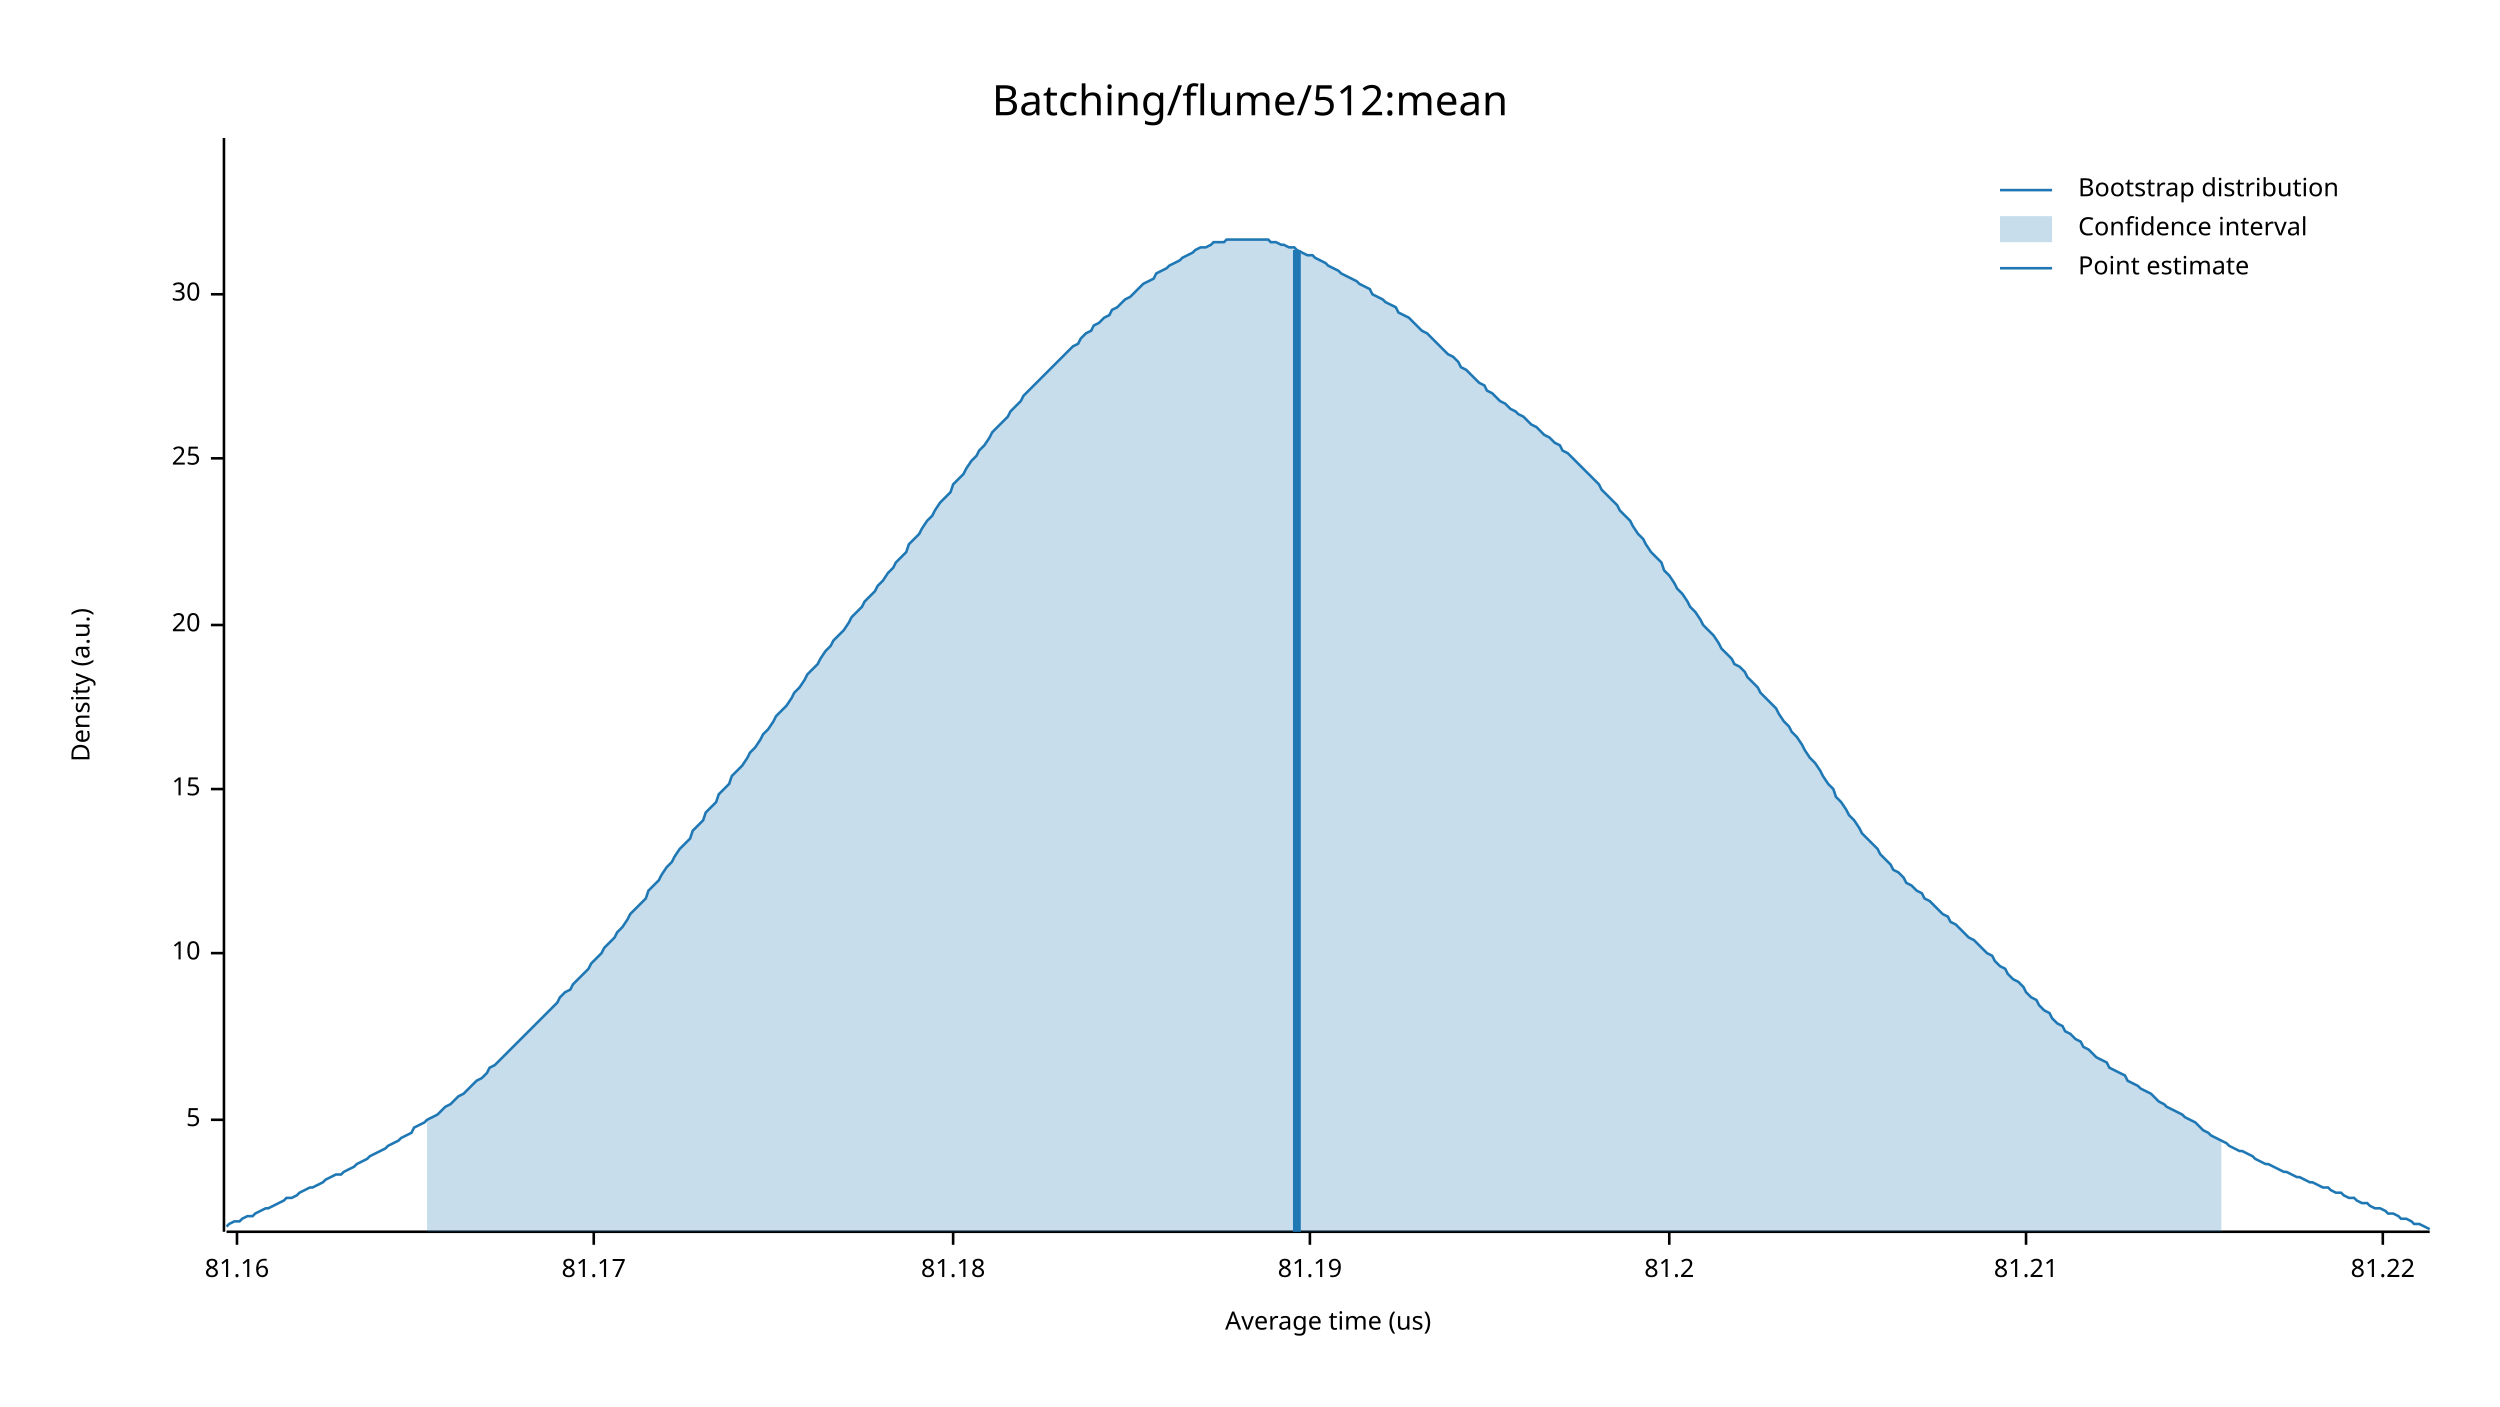
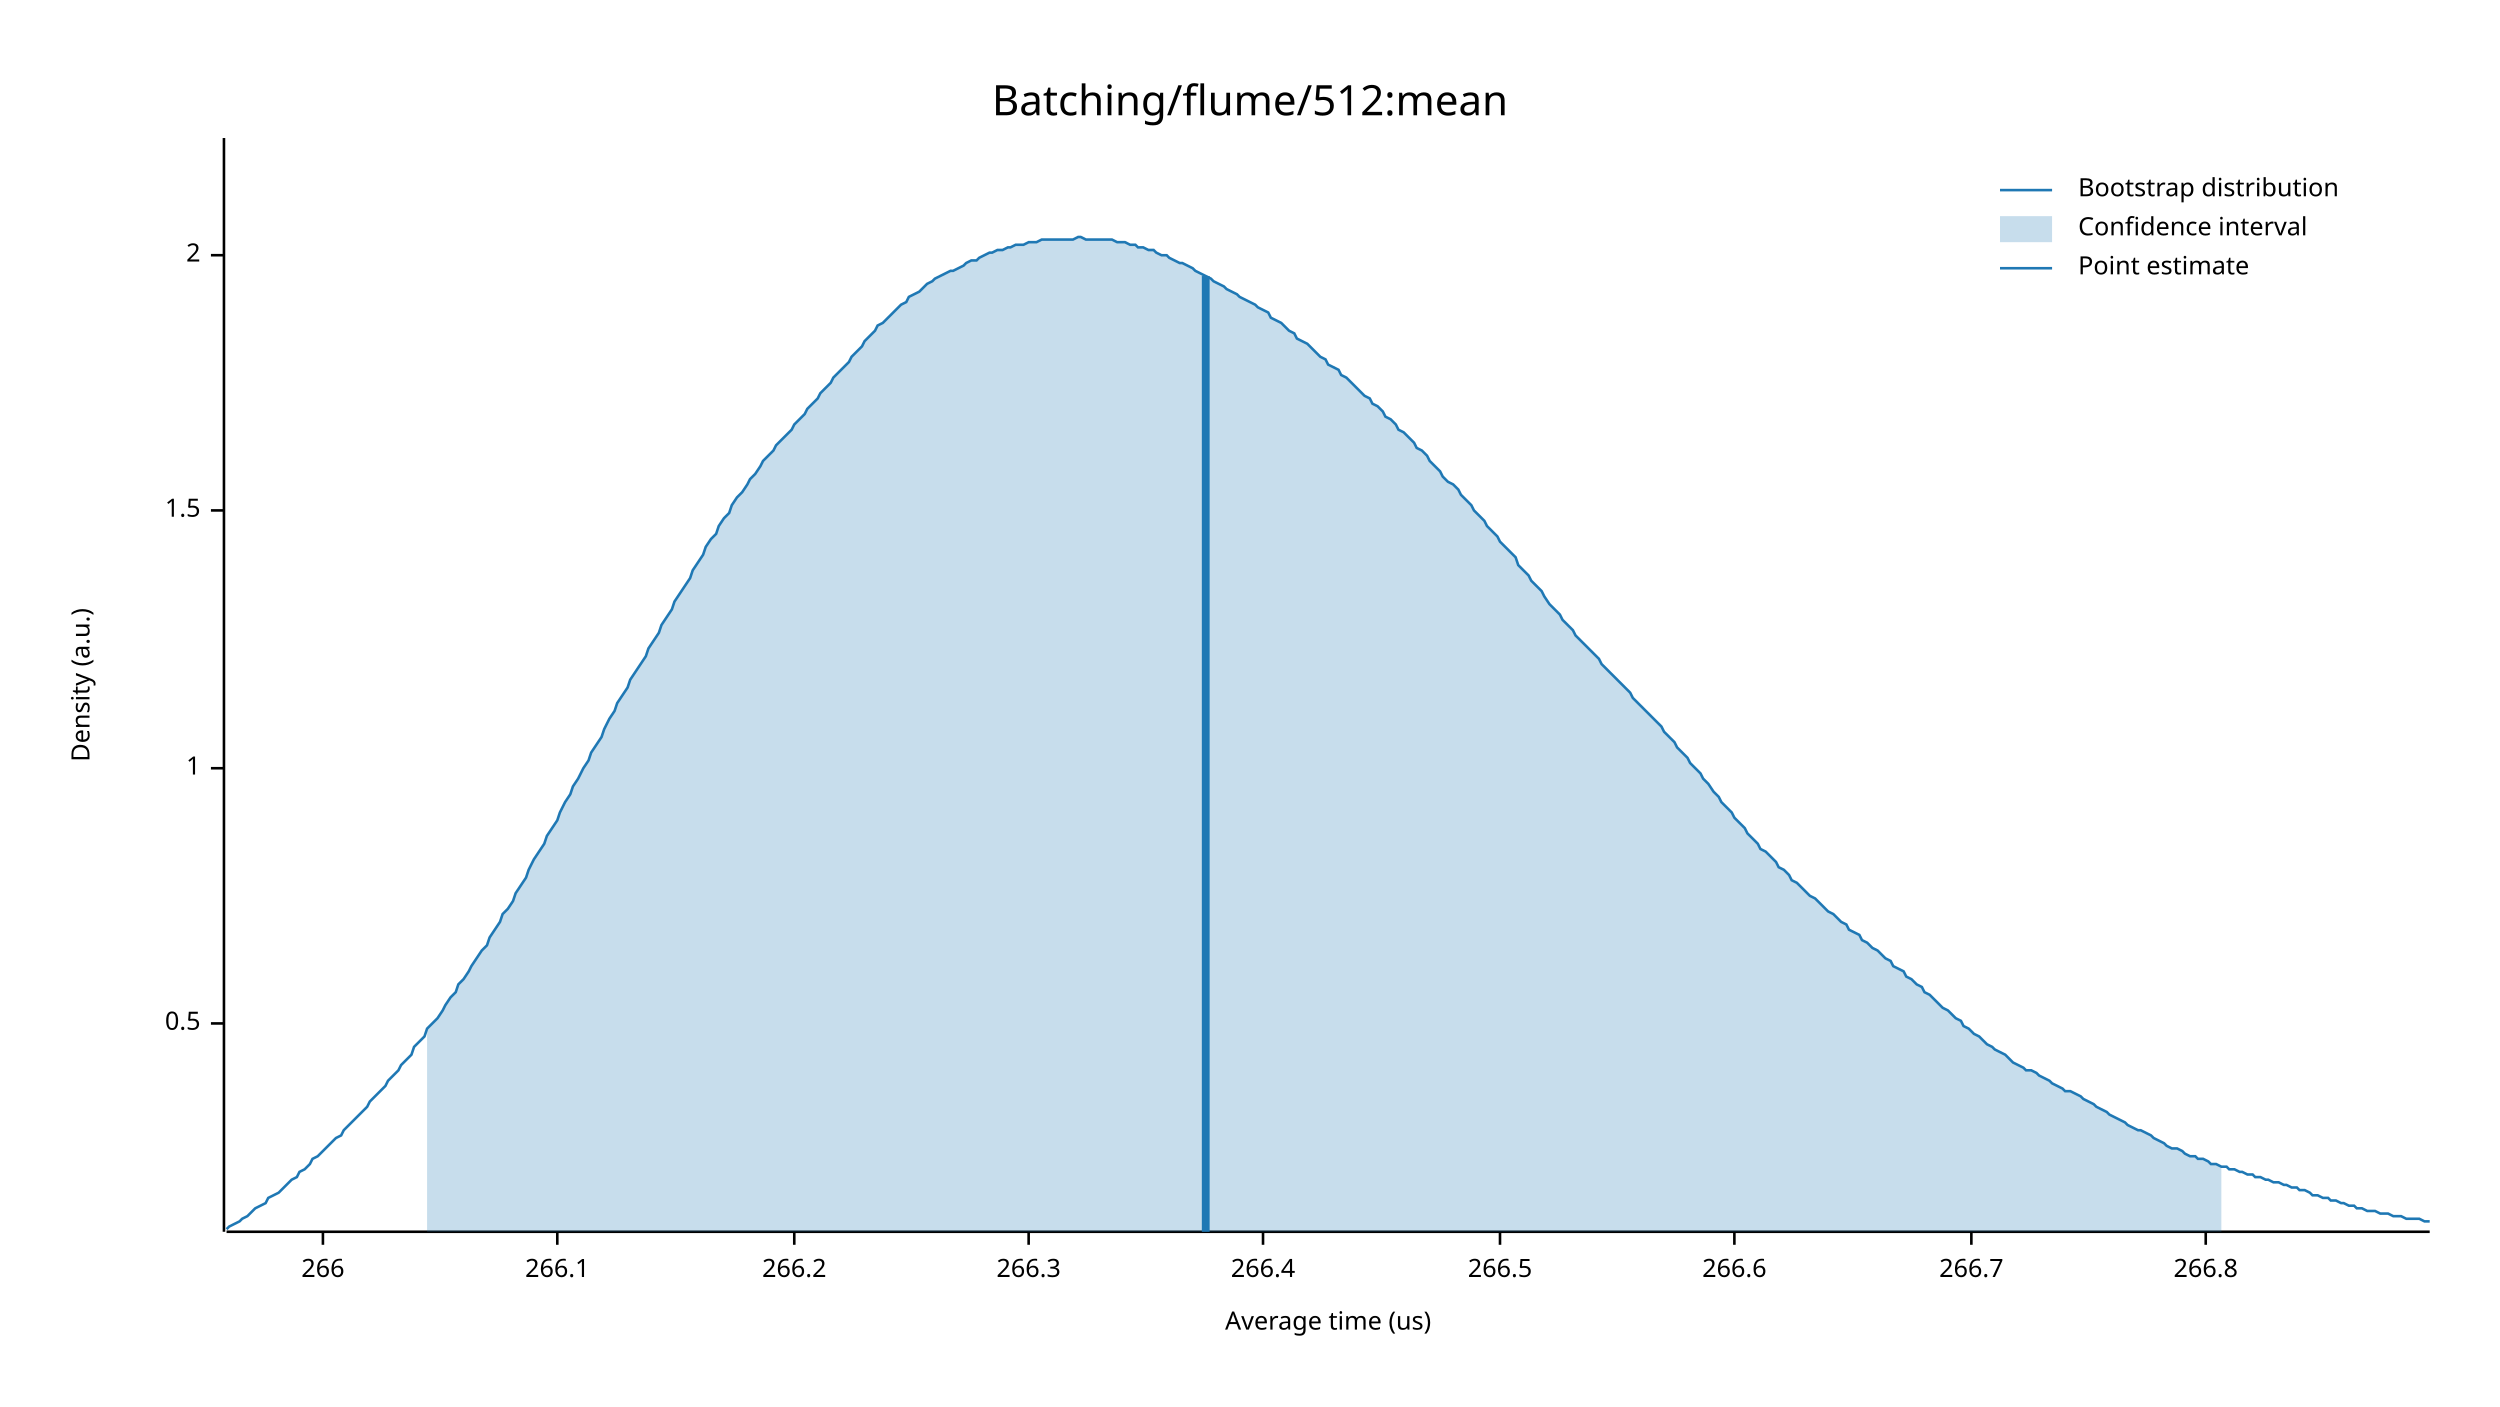
<svg xmlns="http://www.w3.org/2000/svg" width="960" height="540" viewBox="0 0 960 540">
  <text x="480" y="32" dy="0.76em" text-anchor="middle" font-family="sans-serif" font-size="16.129" opacity="1" fill="#000000">
Batching/flume/512:mean
</text>
  <text x="27" y="263" dy="0.76em" text-anchor="middle" font-family="sans-serif" font-size="9.677" opacity="1" fill="#000000" transform="rotate(270, 27, 263)">
Density (a.u.)
</text>
  <text x="510" y="513" dy="-0.5ex" text-anchor="middle" font-family="sans-serif" font-size="9.677" opacity="1" fill="#000000">
Average time (us)
</text>
  <polyline fill="none" opacity="1" stroke="#000000" stroke-width="1" points="86,53 86,473 " />
-   <text x="77" y="430" dy="0.5ex" text-anchor="end" font-family="sans-serif" font-size="9.677" opacity="1" fill="#000000">
- 5
+   <text x="77" y="393" dy="0.5ex" text-anchor="end" font-family="sans-serif" font-size="9.677" opacity="1" fill="#000000">
+ 0.5
</text>
-   <polyline fill="none" opacity="1" stroke="#000000" stroke-width="1" points="81,430 86,430 " />
-   <text x="77" y="366" dy="0.5ex" text-anchor="end" font-family="sans-serif" font-size="9.677" opacity="1" fill="#000000">
- 10
+   <polyline fill="none" opacity="1" stroke="#000000" stroke-width="1" points="81,393 86,393 " />
+   <text x="77" y="295" dy="0.5ex" text-anchor="end" font-family="sans-serif" font-size="9.677" opacity="1" fill="#000000">
+ 1
</text>
-   <polyline fill="none" opacity="1" stroke="#000000" stroke-width="1" points="81,366 86,366 " />
-   <text x="77" y="303" dy="0.5ex" text-anchor="end" font-family="sans-serif" font-size="9.677" opacity="1" fill="#000000">
- 15
+   <polyline fill="none" opacity="1" stroke="#000000" stroke-width="1" points="81,295 86,295 " />
+   <text x="77" y="196" dy="0.5ex" text-anchor="end" font-family="sans-serif" font-size="9.677" opacity="1" fill="#000000">
+ 1.5
</text>
-   <polyline fill="none" opacity="1" stroke="#000000" stroke-width="1" points="81,303 86,303 " />
-   <text x="77" y="240" dy="0.5ex" text-anchor="end" font-family="sans-serif" font-size="9.677" opacity="1" fill="#000000">
- 20
+   <polyline fill="none" opacity="1" stroke="#000000" stroke-width="1" points="81,196 86,196 " />
+   <text x="77" y="98" dy="0.5ex" text-anchor="end" font-family="sans-serif" font-size="9.677" opacity="1" fill="#000000">
+ 2
</text>
-   <polyline fill="none" opacity="1" stroke="#000000" stroke-width="1" points="81,240 86,240 " />
-   <text x="77" y="176" dy="0.5ex" text-anchor="end" font-family="sans-serif" font-size="9.677" opacity="1" fill="#000000">
- 25
+   <polyline fill="none" opacity="1" stroke="#000000" stroke-width="1" points="81,98 86,98 " />
+   <polyline fill="none" opacity="1" stroke="#000000" stroke-width="1" points="87,473 933,473 " />
+   <text x="124" y="483" dy="0.76em" text-anchor="middle" font-family="sans-serif" font-size="9.677" opacity="1" fill="#000000">
+ 266
</text>
-   <polyline fill="none" opacity="1" stroke="#000000" stroke-width="1" points="81,176 86,176 " />
-   <text x="77" y="113" dy="0.5ex" text-anchor="end" font-family="sans-serif" font-size="9.677" opacity="1" fill="#000000">
- 30
+   <polyline fill="none" opacity="1" stroke="#000000" stroke-width="1" points="124,473 124,478 " />
+   <text x="214" y="483" dy="0.76em" text-anchor="middle" font-family="sans-serif" font-size="9.677" opacity="1" fill="#000000">
+ 266.1
</text>
-   <polyline fill="none" opacity="1" stroke="#000000" stroke-width="1" points="81,113 86,113 " />
-   <polyline fill="none" opacity="1" stroke="#000000" stroke-width="1" points="87,473 933,473 " />
-   <text x="91" y="483" dy="0.76em" text-anchor="middle" font-family="sans-serif" font-size="9.677" opacity="1" fill="#000000">
- 81.16
+   <polyline fill="none" opacity="1" stroke="#000000" stroke-width="1" points="214,473 214,478 " />
+   <text x="305" y="483" dy="0.76em" text-anchor="middle" font-family="sans-serif" font-size="9.677" opacity="1" fill="#000000">
+ 266.2
</text>
-   <polyline fill="none" opacity="1" stroke="#000000" stroke-width="1" points="91,473 91,478 " />
-   <text x="228" y="483" dy="0.76em" text-anchor="middle" font-family="sans-serif" font-size="9.677" opacity="1" fill="#000000">
- 81.17
+   <polyline fill="none" opacity="1" stroke="#000000" stroke-width="1" points="305,473 305,478 " />
+   <text x="395" y="483" dy="0.76em" text-anchor="middle" font-family="sans-serif" font-size="9.677" opacity="1" fill="#000000">
+ 266.3
</text>
-   <polyline fill="none" opacity="1" stroke="#000000" stroke-width="1" points="228,473 228,478 " />
-   <text x="366" y="483" dy="0.76em" text-anchor="middle" font-family="sans-serif" font-size="9.677" opacity="1" fill="#000000">
- 81.18
+   <polyline fill="none" opacity="1" stroke="#000000" stroke-width="1" points="395,473 395,478 " />
+   <text x="485" y="483" dy="0.76em" text-anchor="middle" font-family="sans-serif" font-size="9.677" opacity="1" fill="#000000">
+ 266.4
</text>
-   <polyline fill="none" opacity="1" stroke="#000000" stroke-width="1" points="366,473 366,478 " />
-   <text x="503" y="483" dy="0.76em" text-anchor="middle" font-family="sans-serif" font-size="9.677" opacity="1" fill="#000000">
- 81.19
+   <polyline fill="none" opacity="1" stroke="#000000" stroke-width="1" points="485,473 485,478 " />
+   <text x="576" y="483" dy="0.76em" text-anchor="middle" font-family="sans-serif" font-size="9.677" opacity="1" fill="#000000">
+ 266.5
</text>
-   <polyline fill="none" opacity="1" stroke="#000000" stroke-width="1" points="503,473 503,478 " />
-   <text x="641" y="483" dy="0.76em" text-anchor="middle" font-family="sans-serif" font-size="9.677" opacity="1" fill="#000000">
- 81.2
+   <polyline fill="none" opacity="1" stroke="#000000" stroke-width="1" points="576,473 576,478 " />
+   <text x="666" y="483" dy="0.76em" text-anchor="middle" font-family="sans-serif" font-size="9.677" opacity="1" fill="#000000">
+ 266.6
</text>
-   <polyline fill="none" opacity="1" stroke="#000000" stroke-width="1" points="641,473 641,478 " />
-   <text x="778" y="483" dy="0.76em" text-anchor="middle" font-family="sans-serif" font-size="9.677" opacity="1" fill="#000000">
- 81.21
+   <polyline fill="none" opacity="1" stroke="#000000" stroke-width="1" points="666,473 666,478 " />
+   <text x="757" y="483" dy="0.76em" text-anchor="middle" font-family="sans-serif" font-size="9.677" opacity="1" fill="#000000">
+ 266.7
</text>
-   <polyline fill="none" opacity="1" stroke="#000000" stroke-width="1" points="778,473 778,478 " />
-   <text x="915" y="483" dy="0.76em" text-anchor="middle" font-family="sans-serif" font-size="9.677" opacity="1" fill="#000000">
- 81.22
+   <polyline fill="none" opacity="1" stroke="#000000" stroke-width="1" points="757,473 757,478 " />
+   <text x="847" y="483" dy="0.76em" text-anchor="middle" font-family="sans-serif" font-size="9.677" opacity="1" fill="#000000">
+ 266.8
</text>
-   <polyline fill="none" opacity="1" stroke="#000000" stroke-width="1" points="915,473 915,478 " />
-   <polyline fill="none" opacity="1" stroke="#1F78B4" stroke-width="1" points="87,471 88,470 90,469 92,469 93,468 95,467 97,467 98,466 100,465 102,464 103,464 105,463 107,462 109,461 110,460 112,460 114,459 115,458 117,457 119,456 120,456 122,455 124,454 125,453 127,452 129,451 131,451 132,450 134,449 136,448 137,447 139,446 141,445 142,444 144,443 146,442 148,441 149,440 151,439 153,438 154,437 156,436 158,435 159,433 161,432 163,431 164,430 166,429 168,428 170,426 171,425 173,424 175,422 176,421 178,420 180,418 181,417 183,415 185,414 187,412 188,410 190,409 192,407 193,406 195,404 197,402 198,401 200,399 202,397 203,396 205,394 207,392 209,390 210,389 212,387 214,385 215,383 217,381 219,380 220,378 222,376 224,374 226,372 227,370 229,368 231,366 232,364 234,362 236,360 237,358 239,356 241,353 242,351 244,349 246,347 248,345 249,342 251,340 253,338 254,336 256,333 258,331 259,329 261,326 263,324 265,322 266,319 268,317 270,315 271,312 273,310 275,308 276,305 278,303 280,301 281,298 283,296 285,294 287,291 288,289 290,287 292,284 293,282 295,280 297,277 298,275 300,273 302,271 304,268 305,266 307,264 309,261 310,259 312,257 314,255 315,253 317,250 319,248 320,246 322,244 324,242 326,239 327,237 329,235 331,233 332,231 334,229 336,227 337,225 339,223 341,220 343,218 344,216 346,214 348,212 349,209 351,207 353,205 354,203 356,200 358,198 359,196 361,193 363,191 365,189 366,186 368,184 370,182 371,180 373,177 375,175 376,173 378,171 380,168 381,166 383,164 385,162 387,160 388,158 390,156 392,154 393,152 395,150 397,148 398,147 400,145 402,143 404,141 405,140 407,138 409,136 410,135 412,133 414,132 415,130 417,128 419,127 420,125 422,124 424,122 426,121 427,119 429,118 431,116 432,115 434,114 436,112 437,111 439,109 441,108 443,107 444,105 446,104 448,103 449,102 451,101 453,100 454,99 456,98 458,97 459,96 461,95 463,95 465,94 466,93 468,93 470,93 471,92 473,92 475,92 476,92 478,92 480,92 482,92 483,92 485,92 487,92 488,93 490,93 492,94 493,94 495,95 497,95 498,96 500,97 502,98 504,98 505,99 507,100 509,101 510,102 512,103 514,104 515,105 517,106 519,107 521,108 522,109 524,110 526,111 527,113 529,114 531,115 532,116 534,117 536,118 537,120 539,121 541,122 543,124 544,125 546,127 548,128 549,129 551,131 553,133 554,134 556,136 558,137 560,139 561,141 563,142 565,144 566,145 568,147 570,148 571,150 573,151 575,153 576,154 578,155 580,157 582,158 583,159 585,160 587,162 588,163 590,164 592,166 593,167 595,168 597,170 599,171 600,173 602,174 604,176 605,177 607,179 609,181 610,182 612,184 614,186 615,188 617,190 619,192 621,194 622,196 624,198 626,200 627,202 629,205 631,207 632,209 634,212 636,214 638,216 639,219 641,221 643,224 644,226 646,228 648,231 649,233 651,235 653,238 654,240 656,242 658,244 660,247 661,249 663,251 665,253 666,255 668,256 670,258 671,260 673,262 675,264 676,266 678,268 680,270 682,272 683,274 685,277 687,279 688,281 690,283 692,286 693,288 695,291 697,293 699,296 700,298 702,301 704,303 705,306 707,308 709,311 710,313 712,315 714,318 715,320 717,322 719,324 721,326 722,328 724,330 726,332 727,334 729,335 731,337 732,339 734,340 736,342 738,343 739,345 741,346 743,348 744,349 746,351 748,352 749,354 751,355 753,357 754,358 756,360 758,361 760,363 761,364 763,366 765,367 766,369 768,371 770,372 771,374 773,376 775,377 777,379 778,381 780,383 782,384 783,386 785,388 787,389 788,391 790,393 792,394 793,396 795,397 797,399 799,400 800,402 802,403 804,405 805,406 807,407 809,408 810,410 812,411 814,412 816,413 817,415 819,416 821,417 822,418 824,419 826,420 827,421 829,423 831,424 832,425 834,426 836,427 838,428 839,429 841,430 843,431 844,432 846,434 848,435 849,436 851,437 853,438 855,439 856,440 858,441 860,442 861,442 863,443 865,444 866,445 868,446 870,447 871,447 873,448 875,449 877,450 878,450 880,451 882,452 883,452 885,453 887,454 888,454 890,455 892,456 894,456 895,457 897,458 899,458 900,459 902,460 904,460 905,461 907,462 909,462 910,463 912,464 914,464 916,465 917,466 919,466 921,467 922,468 924,468 926,469 927,470 929,470 931,471 933,472 " />
-   <polygon opacity="0.25" fill="#1F78B4" points="164,430 166,429 168,428 170,426 171,425 173,424 175,422 176,421 178,420 180,418 181,417 183,415 185,414 187,412 188,410 190,409 192,407 193,406 195,404 197,402 198,401 200,399 202,397 203,396 205,394 207,392 209,390 210,389 212,387 214,385 215,383 217,381 219,380 220,378 222,376 224,374 226,372 227,370 229,368 231,366 232,364 234,362 236,360 237,358 239,356 241,353 242,351 244,349 246,347 248,345 249,342 251,340 253,338 254,336 256,333 258,331 259,329 261,326 263,324 265,322 266,319 268,317 270,315 271,312 273,310 275,308 276,305 278,303 280,301 281,298 283,296 285,294 287,291 288,289 290,287 292,284 293,282 295,280 297,277 298,275 300,273 302,271 304,268 305,266 307,264 309,261 310,259 312,257 314,255 315,253 317,250 319,248 320,246 322,244 324,242 326,239 327,237 329,235 331,233 332,231 334,229 336,227 337,225 339,223 341,220 343,218 344,216 346,214 348,212 349,209 351,207 353,205 354,203 356,200 358,198 359,196 361,193 363,191 365,189 366,186 368,184 370,182 371,180 373,177 375,175 376,173 378,171 380,168 381,166 383,164 385,162 387,160 388,158 390,156 392,154 393,152 395,150 397,148 398,147 400,145 402,143 404,141 405,140 407,138 409,136 410,135 412,133 414,132 415,130 417,128 419,127 420,125 422,124 424,122 426,121 427,119 429,118 431,116 432,115 434,114 436,112 437,111 439,109 441,108 443,107 444,105 446,104 448,103 449,102 451,101 453,100 454,99 456,98 458,97 459,96 461,95 463,95 465,94 466,93 468,93 470,93 471,92 473,92 475,92 476,92 478,92 480,92 482,92 483,92 485,92 487,92 488,93 490,93 492,94 493,94 495,95 497,95 498,96 500,97 502,98 504,98 505,99 507,100 509,101 510,102 512,103 514,104 515,105 517,106 519,107 521,108 522,109 524,110 526,111 527,113 529,114 531,115 532,116 534,117 536,118 537,120 539,121 541,122 543,124 544,125 546,127 548,128 549,129 551,131 553,133 554,134 556,136 558,137 560,139 561,141 563,142 565,144 566,145 568,147 570,148 571,150 573,151 575,153 576,154 578,155 580,157 582,158 583,159 585,160 587,162 588,163 590,164 592,166 593,167 595,168 597,170 599,171 600,173 602,174 604,176 605,177 607,179 609,181 610,182 612,184 614,186 615,188 617,190 619,192 621,194 622,196 624,198 626,200 627,202 629,205 631,207 632,209 634,212 636,214 638,216 639,219 641,221 643,224 644,226 646,228 648,231 649,233 651,235 653,238 654,240 656,242 658,244 660,247 661,249 663,251 665,253 666,255 668,256 670,258 671,260 673,262 675,264 676,266 678,268 680,270 682,272 683,274 685,277 687,279 688,281 690,283 692,286 693,288 695,291 697,293 699,296 700,298 702,301 704,303 705,306 707,308 709,311 710,313 712,315 714,318 715,320 717,322 719,324 721,326 722,328 724,330 726,332 727,334 729,335 731,337 732,339 734,340 736,342 738,343 739,345 741,346 743,348 744,349 746,351 748,352 749,354 751,355 753,357 754,358 756,360 758,361 760,363 761,364 763,366 765,367 766,369 768,371 770,372 771,374 773,376 775,377 777,379 778,381 780,383 782,384 783,386 785,388 787,389 788,391 790,393 792,394 793,396 795,397 797,399 799,400 800,402 802,403 804,405 805,406 807,407 809,408 810,410 812,411 814,412 816,413 817,415 819,416 821,417 822,418 824,419 826,420 827,421 829,423 831,424 832,425 834,426 836,427 838,428 839,429 841,430 843,431 844,432 846,434 848,435 849,436 851,437 853,438 853,473 164,473 " />
-   <polyline fill="none" opacity="1" stroke="#1F78B4" stroke-width="3" points="498,473 498,96 " />
+   <polyline fill="none" opacity="1" stroke="#000000" stroke-width="1" points="847,473 847,478 " />
+   <polyline fill="none" opacity="1" stroke="#1F78B4" stroke-width="1" points="87,472 88,471 90,470 92,469 93,468 95,467 97,465 98,464 100,463 102,462 103,460 105,459 107,458 109,456 110,455 112,453 114,452 115,450 117,449 119,447 120,445 122,444 124,442 125,441 127,439 129,437 131,436 132,434 134,432 136,430 137,429 139,427 141,425 142,423 144,421 146,419 148,417 149,415 151,413 153,411 154,409 156,407 158,405 159,402 161,400 163,398 164,395 166,393 168,391 170,388 171,386 173,383 175,381 176,378 178,376 180,373 181,371 183,368 185,365 187,363 188,360 190,357 192,354 193,351 195,349 197,346 198,343 200,340 202,337 203,334 205,330 207,327 209,324 210,321 212,318 214,315 215,312 217,308 219,305 220,302 222,299 224,295 226,292 227,289 229,286 231,283 232,280 234,276 236,273 237,270 239,267 241,264 242,261 244,258 246,255 248,252 249,249 251,246 253,243 254,240 256,237 258,234 259,231 261,228 263,225 265,222 266,219 268,216 270,213 271,210 273,207 275,205 276,202 278,199 280,197 281,194 283,191 285,189 287,186 288,184 290,182 292,179 293,177 295,175 297,173 298,171 300,169 302,167 304,165 305,163 307,161 309,159 310,157 312,155 314,153 315,151 317,149 319,147 320,145 322,143 324,141 326,139 327,137 329,135 331,133 332,131 334,129 336,127 337,125 339,124 341,122 343,120 344,119 346,117 348,116 349,114 351,113 353,112 354,111 356,109 358,108 359,107 361,106 363,105 365,104 366,104 368,103 370,102 371,101 373,100 375,100 376,99 378,98 380,97 381,97 383,96 385,96 387,95 388,95 390,94 392,94 393,94 395,93 397,93 398,93 400,92 402,92 404,92 405,92 407,92 409,92 410,92 412,92 414,91 415,91 417,92 419,92 420,92 422,92 424,92 426,92 427,92 429,93 431,93 432,93 434,94 436,94 437,95 439,95 441,96 443,96 444,97 446,98 448,98 449,99 451,100 453,101 454,101 456,102 458,103 459,104 461,105 463,106 465,107 466,108 468,109 470,110 471,111 473,112 475,113 476,114 478,115 480,116 482,117 483,118 485,119 487,120 488,122 490,123 492,124 493,125 495,127 497,128 498,130 500,131 502,132 504,134 505,135 507,137 509,138 510,140 512,141 514,142 515,144 517,145 519,147 521,149 522,150 524,152 526,153 527,155 529,156 531,158 532,160 534,161 536,163 537,165 539,166 541,168 543,170 544,172 546,173 548,175 549,177 551,179 553,181 554,183 556,185 558,186 560,188 561,190 563,192 565,194 566,196 568,198 570,200 571,202 573,204 575,206 576,208 578,210 580,212 582,214 583,217 585,219 587,221 588,223 590,225 592,227 593,229 595,232 597,234 599,236 600,238 602,240 604,242 605,244 607,246 609,248 610,249 612,251 614,253 615,255 617,257 619,259 621,261 622,262 624,264 626,266 627,268 629,270 631,272 632,273 634,275 636,277 638,279 639,281 641,283 643,285 644,287 646,289 648,291 649,293 651,295 653,297 654,299 656,301 658,304 660,306 661,308 663,310 665,312 666,314 668,316 670,318 671,320 673,322 675,324 676,326 678,327 680,329 682,331 683,333 685,334 687,336 688,338 690,339 692,341 693,342 695,344 697,345 699,347 700,348 702,350 704,351 705,352 707,354 709,355 710,357 712,358 714,359 715,361 717,362 719,364 721,365 722,366 724,368 726,369 727,371 729,372 731,373 732,375 734,376 736,378 738,379 739,381 741,382 743,384 744,385 746,387 748,388 749,389 751,391 753,392 754,394 756,395 758,397 760,398 761,399 763,401 765,402 766,403 768,404 770,405 771,406 773,408 775,409 777,410 778,411 780,411 782,412 783,413 785,414 787,415 788,416 790,417 792,418 793,419 795,419 797,420 799,421 800,422 802,423 804,424 805,425 807,426 809,427 810,428 812,429 814,430 816,431 817,432 819,433 821,434 822,434 824,435 826,436 827,437 829,438 831,439 832,440 834,441 836,441 838,442 839,443 841,444 843,444 844,445 846,445 848,446 849,447 851,447 853,448 855,448 856,449 858,449 860,450 861,450 863,451 865,451 866,452 868,452 870,453 871,453 873,454 875,454 877,455 878,455 880,456 882,456 883,457 885,457 887,458 888,459 890,459 892,460 894,460 895,461 897,461 899,462 900,462 902,463 904,463 905,464 907,464 909,465 910,465 912,465 914,466 916,466 917,466 919,467 921,467 922,467 924,468 926,468 927,468 929,468 931,469 933,469 " />
+   <polygon opacity="0.25" fill="#1F78B4" points="164,395 166,393 168,391 170,388 171,386 173,383 175,381 176,378 178,376 180,373 181,371 183,368 185,365 187,363 188,360 190,357 192,354 193,351 195,349 197,346 198,343 200,340 202,337 203,334 205,330 207,327 209,324 210,321 212,318 214,315 215,312 217,308 219,305 220,302 222,299 224,295 226,292 227,289 229,286 231,283 232,280 234,276 236,273 237,270 239,267 241,264 242,261 244,258 246,255 248,252 249,249 251,246 253,243 254,240 256,237 258,234 259,231 261,228 263,225 265,222 266,219 268,216 270,213 271,210 273,207 275,205 276,202 278,199 280,197 281,194 283,191 285,189 287,186 288,184 290,182 292,179 293,177 295,175 297,173 298,171 300,169 302,167 304,165 305,163 307,161 309,159 310,157 312,155 314,153 315,151 317,149 319,147 320,145 322,143 324,141 326,139 327,137 329,135 331,133 332,131 334,129 336,127 337,125 339,124 341,122 343,120 344,119 346,117 348,116 349,114 351,113 353,112 354,111 356,109 358,108 359,107 361,106 363,105 365,104 366,104 368,103 370,102 371,101 373,100 375,100 376,99 378,98 380,97 381,97 383,96 385,96 387,95 388,95 390,94 392,94 393,94 395,93 397,93 398,93 400,92 402,92 404,92 405,92 407,92 409,92 410,92 412,92 414,91 415,91 417,92 419,92 420,92 422,92 424,92 426,92 427,92 429,93 431,93 432,93 434,94 436,94 437,95 439,95 441,96 443,96 444,97 446,98 448,98 449,99 451,100 453,101 454,101 456,102 458,103 459,104 461,105 463,106 465,107 466,108 468,109 470,110 471,111 473,112 475,113 476,114 478,115 480,116 482,117 483,118 485,119 487,120 488,122 490,123 492,124 493,125 495,127 497,128 498,130 500,131 502,132 504,134 505,135 507,137 509,138 510,140 512,141 514,142 515,144 517,145 519,147 521,149 522,150 524,152 526,153 527,155 529,156 531,158 532,160 534,161 536,163 537,165 539,166 541,168 543,170 544,172 546,173 548,175 549,177 551,179 553,181 554,183 556,185 558,186 560,188 561,190 563,192 565,194 566,196 568,198 570,200 571,202 573,204 575,206 576,208 578,210 580,212 582,214 583,217 585,219 587,221 588,223 590,225 592,227 593,229 595,232 597,234 599,236 600,238 602,240 604,242 605,244 607,246 609,248 610,249 612,251 614,253 615,255 617,257 619,259 621,261 622,262 624,264 626,266 627,268 629,270 631,272 632,273 634,275 636,277 638,279 639,281 641,283 643,285 644,287 646,289 648,291 649,293 651,295 653,297 654,299 656,301 658,304 660,306 661,308 663,310 665,312 666,314 668,316 670,318 671,320 673,322 675,324 676,326 678,327 680,329 682,331 683,333 685,334 687,336 688,338 690,339 692,341 693,342 695,344 697,345 699,347 700,348 702,350 704,351 705,352 707,354 709,355 710,357 712,358 714,359 715,361 717,362 719,364 721,365 722,366 724,368 726,369 727,371 729,372 731,373 732,375 734,376 736,378 738,379 739,381 741,382 743,384 744,385 746,387 748,388 749,389 751,391 753,392 754,394 756,395 758,397 760,398 761,399 763,401 765,402 766,403 768,404 770,405 771,406 773,408 775,409 777,410 778,411 780,411 782,412 783,413 785,414 787,415 788,416 790,417 792,418 793,419 795,419 797,420 799,421 800,422 802,423 804,424 805,425 807,426 809,427 810,428 812,429 814,430 816,431 817,432 819,433 821,434 822,434 824,435 826,436 827,437 829,438 831,439 832,440 834,441 836,441 838,442 839,443 841,444 843,444 844,445 846,445 848,446 849,447 851,447 853,448 853,473 164,473 " />
+   <polyline fill="none" opacity="1" stroke="#1F78B4" stroke-width="3" points="463,473 463,106 " />
  <text x="798" y="68" dy="0.76em" text-anchor="start" font-family="sans-serif" font-size="9.677" opacity="1" fill="#000000">
Bootstrap distribution
</text>
  <text x="798" y="83" dy="0.76em" text-anchor="start" font-family="sans-serif" font-size="9.677" opacity="1" fill="#000000">
Confidence interval
</text>
  <text x="798" y="98" dy="0.76em" text-anchor="start" font-family="sans-serif" font-size="9.677" opacity="1" fill="#000000">
Point estimate
</text>
  <polyline fill="none" opacity="1" stroke="#1F78B4" stroke-width="1" points="768,73 788,73 " />
  <rect x="768" y="83" width="20" height="10" opacity="0.25" fill="#1F78B4" stroke="none" />
  <polyline fill="none" opacity="1" stroke="#1F78B4" stroke-width="1" points="768,103 788,103 " />
</svg>
